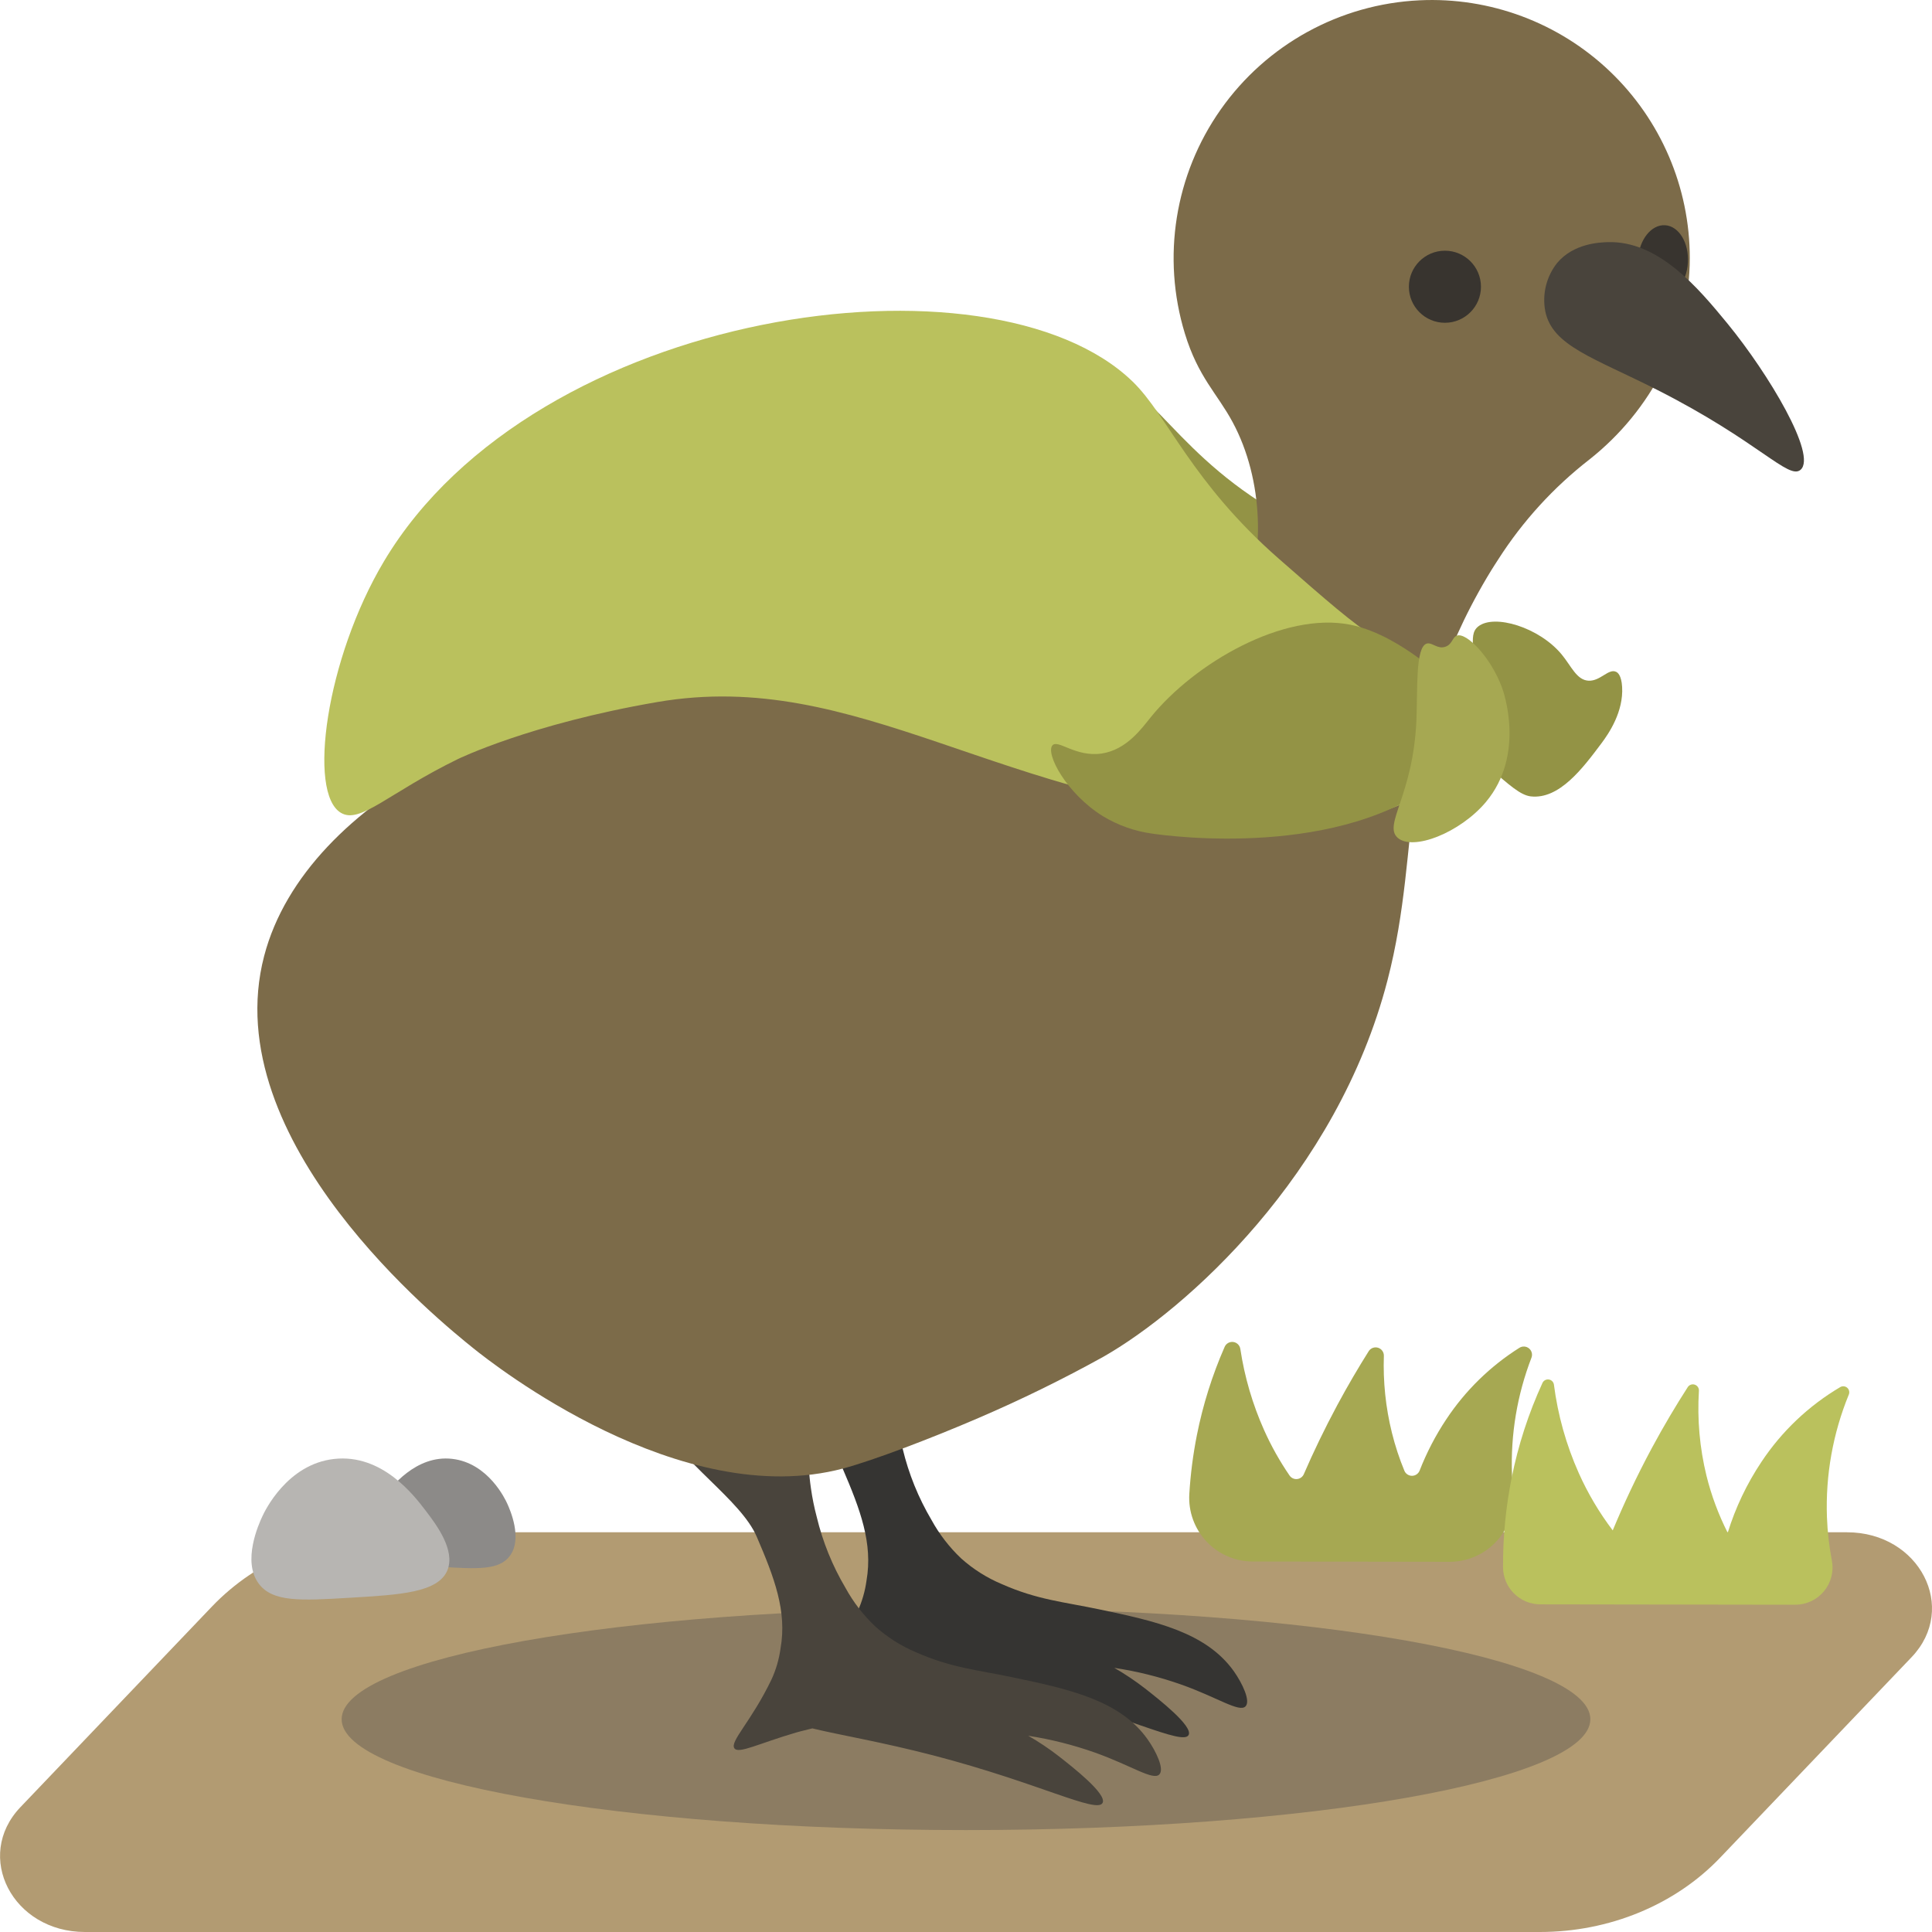
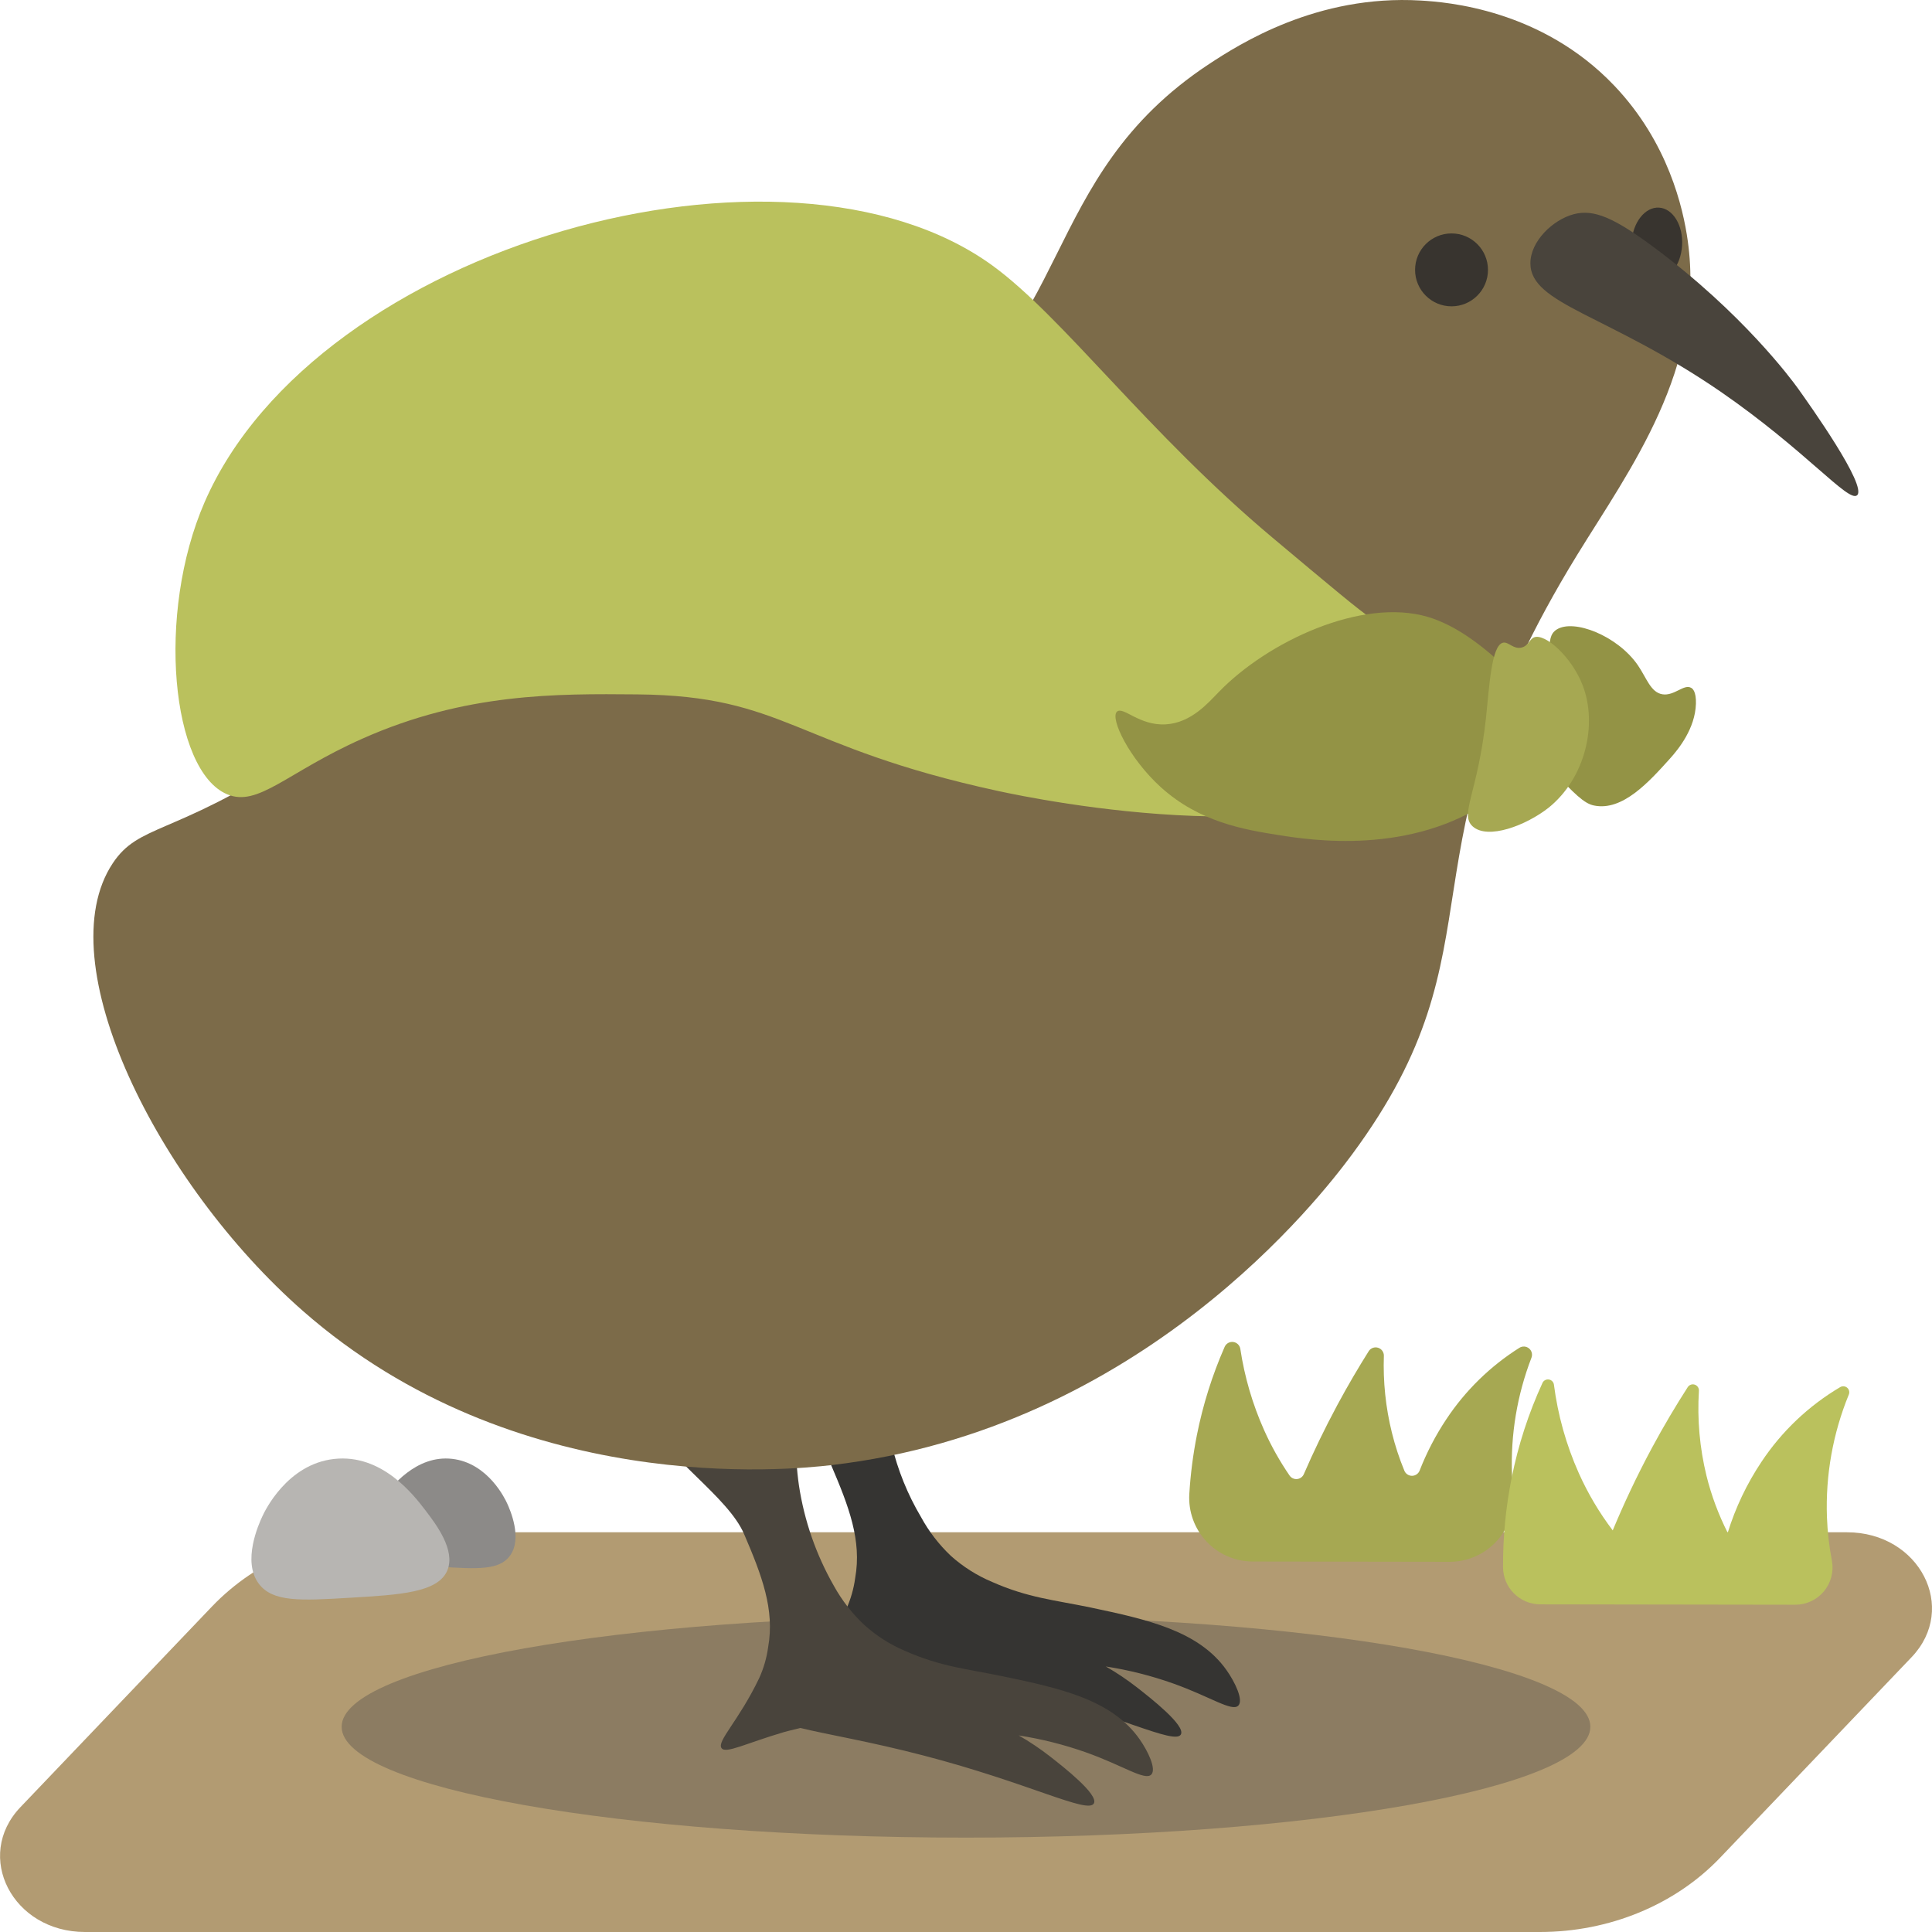
<svg xmlns="http://www.w3.org/2000/svg" id="레이어_1" data-name="레이어 1" viewBox="0 0 512 512">
  <defs>
    <style>.cls-1{fill:#b29b72;}.cls-2{fill:#8c7c62;}.cls-3{fill:#8c8a88;}.cls-4{fill:#b7b5b2;}.cls-5{fill:#a6a852;}.cls-6{fill:#bac15d;}.cls-7{fill:#939345;}.cls-8{fill:#353432;}.cls-9{fill:#49443c;}.cls-10{fill:#7c6b49;}.cls-11{fill:#38342f;}</style>
  </defs>
  <path class="cls-1" d="M408.08,512H22.52C3.35,512-7,491.94,5.42,478.91l50.76-53.17c11.92-12.48,29.36-19.67,47.74-19.67H489.48c19.18,0,29.55,20.07,17.1,33.11q-25.36,26.57-50.74,53.14C443.91,504.81,426.46,512,408.08,512Z" />
-   <ellipse class="cls-2" cx="256" cy="455.61" rx="165.46" ry="29.38" />
+   <ellipse class="cls-2" cx="256" cy="457.61" rx="165.46" ry="29.38" />
  <path class="cls-3" d="M101.28,397.19c-2.21,2.94-6.16,8.19-4.47,12.35,1.88,4.59,9.49,5,19.77,5.67,10.1.61,15.72.92,18.54-2.89,3.44-4.63,0-12.33-.71-13.88-.47-1.05-5-10.74-14.59-11.83S103.6,394.1,101.28,397.19Z" />
  <path class="cls-4" d="M112.73,400.24c2.9,3.79,8,10.54,5.84,15.89-2.45,5.9-12.38,6.5-25.8,7.29-13.16.79-20.49,1.18-24.18-3.71-4.49-5.95,0-15.86.93-17.85.62-1.36,6.53-13.82,19-15.22C101.25,385.21,109.71,396.28,112.73,400.24Z" />
  <path class="cls-5" d="M376.2,389.76a2.18,2.18,0,0,1-4,.06,71.39,71.39,0,0,1-3.34-10.17,74.24,74.24,0,0,1-2.12-20.37,2.18,2.18,0,0,0-4-1.23c-2.75,4.37-5.55,9.12-8.31,14.25-3.44,6.4-6.39,12.56-8.9,18.36a2.17,2.17,0,0,1-3.79.36,76.45,76.45,0,0,1-6.73-12,83.22,83.22,0,0,1-6.31-21.54,2.18,2.18,0,0,0-4.15-.56,113.16,113.16,0,0,0-7.37,23.44,116.7,116.7,0,0,0-2,15.56,16.87,16.87,0,0,0,16.85,17.9l52.23.08A16.94,16.94,0,0,0,401,395.22c-.14-1.46-.25-3-.31-4.52a78,78,0,0,1,5.16-30.88,2.18,2.18,0,0,0-3.19-2.64,64.55,64.55,0,0,0-19.36,18.92A71.4,71.4,0,0,0,376.2,389.76Z" />
  <path class="cls-6" d="M457.86,406.2a71.22,71.22,0,0,1-5.63-15.13,75.16,75.16,0,0,1-2-22.48,1.61,1.61,0,0,0-2.95-1c-3.13,4.86-6.33,10.23-9.49,16.09-4.15,7.72-7.57,15.09-10.4,21.89a77.35,77.35,0,0,1-9-15.19,83.81,83.81,0,0,1-6.59-23.48,1.6,1.6,0,0,0-3-.47,113.71,113.71,0,0,0-8.21,25.29,117.75,117.75,0,0,0-2.27,23.6,9.89,9.89,0,0,0,9.88,9.85l67.53.1a9.86,9.86,0,0,0,9.75-11.64,76.22,76.22,0,0,1-1.32-11.55,78.25,78.25,0,0,1,5.78-32.47,1.59,1.59,0,0,0-2.28-2,64.28,64.28,0,0,0-20.89,19.85A72.2,72.2,0,0,0,457.86,406.2Z" />
-   <path class="cls-7" d="M357.61,173.88c-12,4.63-24.38-3.48-41-14.67-16.25-11-45.15-30.46-40.53-47a17.84,17.84,0,0,1,13.14-12c13.9-2.68,19.68,17.7,47.24,34.38,20,12.11,33.81,11.6,35.22,20.69C372.84,162.5,365.41,170.86,357.61,173.88Z" />
-   <path class="cls-8" d="M291.27,426.49c-9.5-2-16.34-2.51-25.81-6.7A38.35,38.35,0,0,1,254.72,413a41.48,41.48,0,0,1-7.85-10.17,68.4,68.4,0,0,1-7.65-18.88,67.7,67.7,0,0,1-1.52-7.51,73.62,73.62,0,0,1,.59-24.51,200.33,200.33,0,0,1-23.73,4.46c-6.2.78-12.05,1.22-17.48,1.42,6,11.7,22,21.56,26.26,31.43,4.66,10.85,8,19.76,6.3,29.6a29.2,29.2,0,0,1-2.38,8.22c-5.38,11.22-11.14,16.46-9.83,18.27,1.1,1.53,6.42-1.28,16.31-4.18,0,0,1.39-.41,4.32-1.11,7.1,1.74,18.16,3.54,32.3,7.22,27.65,7.21,43.08,15.42,44.63,12.54,1.25-2.32-7.92-9.5-11.56-12.35A70.25,70.25,0,0,0,295.3,442,96.89,96.89,0,0,1,313,446.41c9.68,3.43,15.45,7.51,17.09,5.78,1.36-1.43-.85-6.09-3.1-9.28C319.65,432.59,306.26,429.62,291.27,426.49Z" />
-   <path class="cls-9" d="M268.48,444.53c-9.5-2-16.35-2.51-25.81-6.7A38.35,38.35,0,0,1,231.93,431a41.18,41.18,0,0,1-7.85-10.17,68.07,68.07,0,0,1-7.65-18.88,65.48,65.48,0,0,1-1.52-7.51,73.93,73.93,0,0,1,.58-24.51,199.94,199.94,0,0,1-23.73,4.46c-6.19.78-12,1.22-17.47,1.42,6,11.7,22,21.56,26.25,31.43,4.67,10.85,8.06,19.75,6.31,29.6a29,29,0,0,1-2.38,8.21c-5.39,11.23-11.14,16.47-9.84,18.28,1.11,1.53,6.42-1.28,16.31-4.18,0,0,1.4-.41,4.33-1.11,7.1,1.74,18.16,3.54,32.3,7.22,27.64,7.21,43.07,15.42,44.62,12.54,1.26-2.33-7.92-9.5-11.56-12.35A69.33,69.33,0,0,0,272.5,460a97.62,97.62,0,0,1,17.66,4.45c9.68,3.44,15.44,7.51,17.08,5.79,1.37-1.43-.84-6.09-3.1-9.28C296.85,450.63,283.46,447.66,268.48,444.53Z" />
-   <path class="cls-10" d="M376.17.08A68.41,68.41,0,0,0,314,88.38c3.54,11.6,8.59,15.91,12.68,23.53,8.15,15.16,8.85,35.79,2.16,50.83-7.61,17.12-23.9,24.82-30.47,27.83-37.58,17.17-64.36-6.7-108-7.11C142.59,183,81.14,210.72,70,253.36c-12.84,49.14,47.11,97.22,55.4,103.91,5.48,4.42,54.93,43.38,98.09,31.88,8-2.13,23.51-8.06,35.82-13.37a367.6,367.6,0,0,0,33.07-16.21c21.84-12.43,61.91-48.15,75.31-99.74,9.57-36.78,1.61-65,26.41-106.87,1.41-2.38,2.91-4.65,2.91-4.65a105.39,105.39,0,0,1,24.24-26.57c16.41-13,26.56-32.52,26.56-53.36A68.38,68.38,0,0,0,376.17.08Z" />
-   <circle class="cls-11" cx="382.92" cy="75.99" r="9.55" />
-   <ellipse class="cls-11" cx="440.67" cy="69.22" rx="9.55" ry="6.64" transform="translate(344.46 504.79) rotate(-86.47)" />
-   <path class="cls-9" d="M477.18,124.49c4.39-3.86-8.43-25.35-19.32-38.67C450,76.24,439.5,63.72,426,64.17c-2,.07-9,.3-13.37,5.55a15.84,15.84,0,0,0-3.11,12.79c1.89,9.19,12.85,12.29,29.67,20.82C466.15,117,474,127.28,477.18,124.49Z" />
-   <path class="cls-6" d="M364.74,169.18c-6.46-4.15-12.9-9.78-25.77-21.05-23.24-20.34-29.52-38-38.8-47-37.49-36.32-158.26-19.64-198.4,47.6-15.39,25.79-20.32,61.55-11.38,66.7,5.11,3,12.6-5.33,31-14.29,0,0,19-9.28,52.73-15.08,53.45-9.21,91.12,27.28,163.72,31.62,9.13.54,31.7,1.35,45.55-12.64,2.24-2.26,8.52-8.61,7.41-15.61C389.5,181.34,379.45,178.65,364.74,169.18Z" />
-   <path class="cls-7" d="M357.81,165.55c7.62,1.51,14.51,6.29,17.13,8.11a53.43,53.43,0,0,1,12.15,11.68c3.33,4.24,3.64,5.83,3.73,6.47.9,6.2-5.93,12-9,14.45-26.13,21.49-72,15.31-76.38,14.67a34,34,0,0,1-13.2-4.66c-9.66-6-15.25-16.63-13.32-18.76,1.48-1.63,6.15,3.2,13.05,2.18,6.57-1,10.55-6.59,13-9.63C316.63,175.69,340.15,162.05,357.81,165.55Z" />
-   <path class="cls-7" d="M386.05,192.4c.14,1.14.72,4.11,8.19,10.65,5.81,5.1,8.7,7.66,11.41,8,7.56.86,13.78-7.43,18.7-14,2.06-2.73,5.91-8.45,5.53-15-.19-3.16-1.21-3.83-1.58-4-2-1-4.2,2.52-7.35,2.34s-4.55-3.9-7.13-7c-6-7.19-17.81-10.72-22.05-7.39-3.27,2.57.57,7.29-3.24,18C387,188.27,385.7,189.49,386.05,192.4Z" />
-   <path class="cls-5" d="M370.37,222c-3.86-3.52,4.17-11.21,5-31.22.34-7.86-.33-19.39,2.76-20.23,1.41-.38,2.83,1.58,4.92.84,1.82-.63,1.83-2.48,3-2.93,2.56-1,9.05,5.75,12,13.76.42,1.13,6.26,17.79-4.3,30.36C386.92,220.69,374.41,225.62,370.37,222Z" />
+   <path class="cls-7" d="M356.06,170.53c-12.1,4.68-24.66-3.53-41.42-14.84-16.43-11.09-45.66-30.81-41-47.5A18.05,18.05,0,0,1,286.93,96c14.07-2.71,19.91,17.9,47.78,34.78,20.22,12.24,34.2,11.73,35.63,20.92C371.47,159,364,167.47,356.06,170.53Z" />
+   <path class="cls-8" d="M289,426c-9.61-2-16.53-2.54-26.1-6.78A39,39,0,0,1,252,412.33,41.53,41.53,0,0,1,244.06,402a68.92,68.92,0,0,1-7.74-19.1,66,66,0,0,1-1.53-7.59,74.49,74.49,0,0,1,.59-24.79,202.1,202.1,0,0,1-24,4.51c-6.27.79-12.18,1.24-17.68,1.44,6.06,11.83,22.27,21.8,26.56,31.79,4.71,11,8.15,20,6.37,29.94a29.48,29.48,0,0,1-2.4,8.31C218.78,437.9,213,443.2,214.28,445c1.12,1.55,6.49-1.29,16.5-4.23,0,0,1.41-.42,4.37-1.12,7.18,1.76,18.37,3.58,32.67,7.31,28,7.29,43.57,15.59,45.13,12.68,1.27-2.36-8-9.62-11.69-12.5a69.94,69.94,0,0,0-8.22-5.51,98.11,98.11,0,0,1,17.86,4.51c9.79,3.47,15.62,7.59,17.28,5.85,1.38-1.45-.86-6.16-3.14-9.39C317.67,432.19,304.13,429.19,289,426Z" />
+   <path class="cls-9" d="M265.91,444.27c-9.6-2-16.53-2.54-26.1-6.78A38.62,38.62,0,0,1,229,430.58,41.89,41.89,0,0,1,221,420.29a76.88,76.88,0,0,1-9.28-26.69,74.82,74.82,0,0,1,.59-24.8,199.63,199.63,0,0,1-24,4.52c-6.27.79-12.18,1.23-17.67,1.44,6.06,11.82,22.26,21.8,26.55,31.78,4.72,11,8.15,20,6.38,29.95a29.22,29.22,0,0,1-2.41,8.3c-5.45,11.35-11.26,16.66-9.94,18.49,1.11,1.55,6.49-1.3,16.49-4.24,0,0,1.41-.41,4.38-1.11,7.18,1.76,18.37,3.57,32.66,7.3,28,7.29,43.57,15.59,45.14,12.69,1.27-2.36-8-9.62-11.69-12.5a70.86,70.86,0,0,0-8.22-5.51,98.71,98.71,0,0,1,17.85,4.5c9.8,3.48,15.62,7.6,17.28,5.86,1.38-1.45-.85-6.16-3.13-9.39C294.62,450.44,281.07,447.43,265.91,444.27Z" />
+   <path class="cls-10" d="M376.48.14C349-1.49,328.48,11.67,320.37,17c-45.81,30.24-35.36,72.07-80,97.58-12.88,7.36-9.52,1.46-45.17,15.62-22.48,8.92-47.85,19.16-75.33,38C97.19,183.74,99.56,187,76.59,201.66c-31.13,19.9-39.79,16.71-46.7,27.1C12.48,254.92,41.77,313.61,80.26,347.4c56.36,49.47,128.65,42.2,140.15,40.86,82.21-9.57,129.67-71.2,137.86-82.27C400,249.6,368.63,227.39,418,147c13.9-22.6,34-49.47,29.27-83.2-1.2-8.6-5.17-26.07-19.45-41.08C408.51,2.41,383.32.54,376.48.14Z" />
+   <circle class="cls-11" cx="384.67" cy="71.52" r="9.66" />
+   <ellipse class="cls-11" cx="439.07" cy="64.66" rx="9.66" ry="6.71" transform="translate(347.5 498.92) rotate(-86.47)" />
+   <path class="cls-9" d="M492.14,131.26c2.8-2.42-12.66-24.12-15.63-28.28-1.68-2.35-14.78-20.07-38.26-37.48-10.42-7.73-15.83-10.16-21.2-8.73-5.55,1.47-11.47,7.17-11.48,13,0,10.89,20.35,13.43,50.37,34C478.58,119.4,489.85,133.24,492.14,131.26Z" />
+   <path class="cls-6" d="M363.28,163.77c-2.86-1.84-10.6-8.32-26.06-21.29-33.14-27.79-55.55-58.54-74.2-72.1C208.29,30.58,84,64.7,54.23,133.06c-12.92,29.71-8.76,71.23,5.94,77.42C68.41,214,76,204.66,96,195.77c27.28-12.16,51.49-11.94,72.88-11.75,39.48.35,41.31,13.83,95.67,25.61,9.7,2.1,89.64,18.71,117.57-9.61,2.3-2.33,8.61-8.76,7.5-15.78C388.32,176.07,378.15,173.35,363.28,163.77Z" />
+   <path class="cls-7" d="M378.31,163.46c7.54,2.21,14.06,7.64,16.53,9.7A54.18,54.18,0,0,1,406,186c.14.22,2.63,4.49,3.18,6.85,1.86,7.89-12.38,18-13.82,19-21.5,15-48.22,10.75-56.41,9.47-9.27-1.46-21.06-3.46-31.24-12.63C299.21,201,294.12,190.35,296,188.6c1.64-1.51,5.91,3.78,12.95,3.36,6.71-.39,11.22-5.69,14-8.53C335.92,170,360.84,158.36,378.31,163.46Z" />
+   <path class="cls-7" d="M404.36,193c0,1.16.35,4.21,7.29,11.47,5.4,5.65,8.09,8.49,10.79,9,7.53,1.55,14.55-6.25,20.09-12.4,2.32-2.57,6.71-8,6.91-14.59.09-3.2-.88-4-1.24-4.18-1.89-1.15-4.45,2.17-7.6,1.7s-4.24-4.34-6.56-7.72c-5.36-7.78-17-12.39-21.55-9.42-3.53,2.3-.08,7.4-4.88,17.84C405.68,189,404.27,190.07,404.36,193Z" />
+   <path class="cls-5" d="M390.27,219c-3.52-3.2,1.35-8.82,3.51-28.55.9-8.27,1.42-19.57,4.59-20.14,1.46-.25,2.71,1.84,4.88,1.29,1.83-.46,2.07-2.19,3.29-2.69,2.87-1.16,9.93,5.1,12.86,12.64,4.06,10.44.72,24.67-9,32.5C404.42,218.76,394.28,222.62,390.27,219Z" />
</svg>
